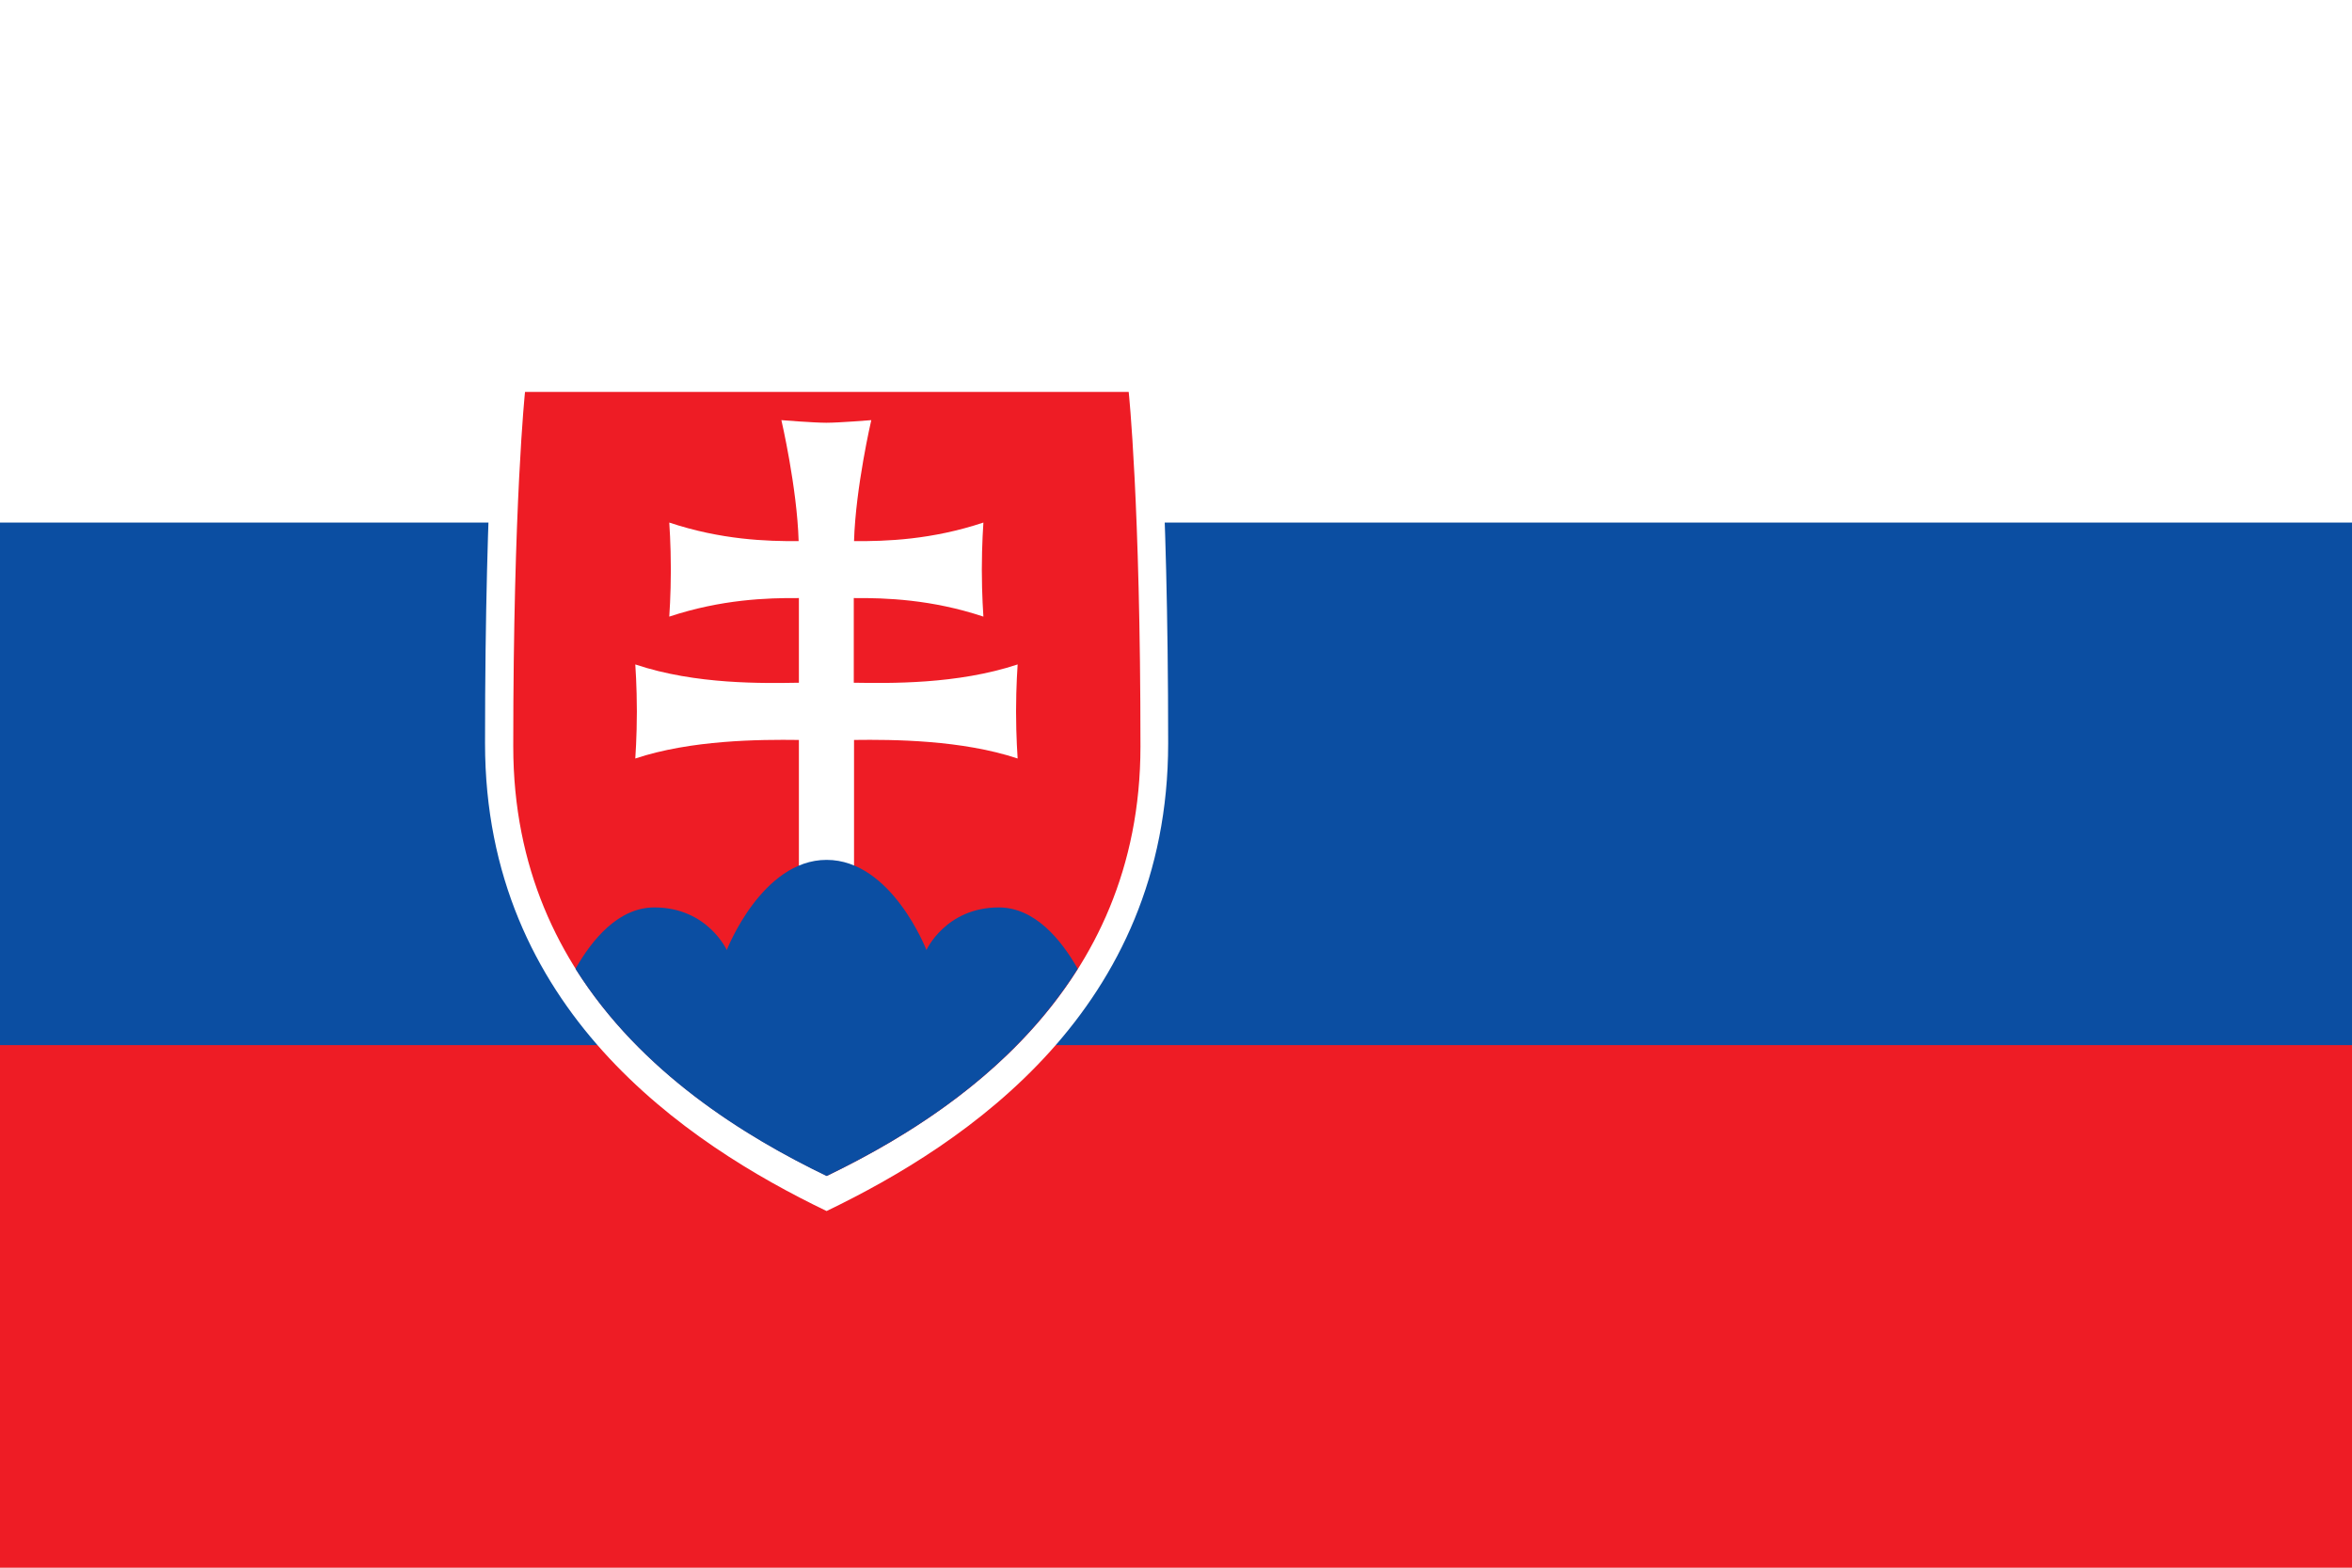
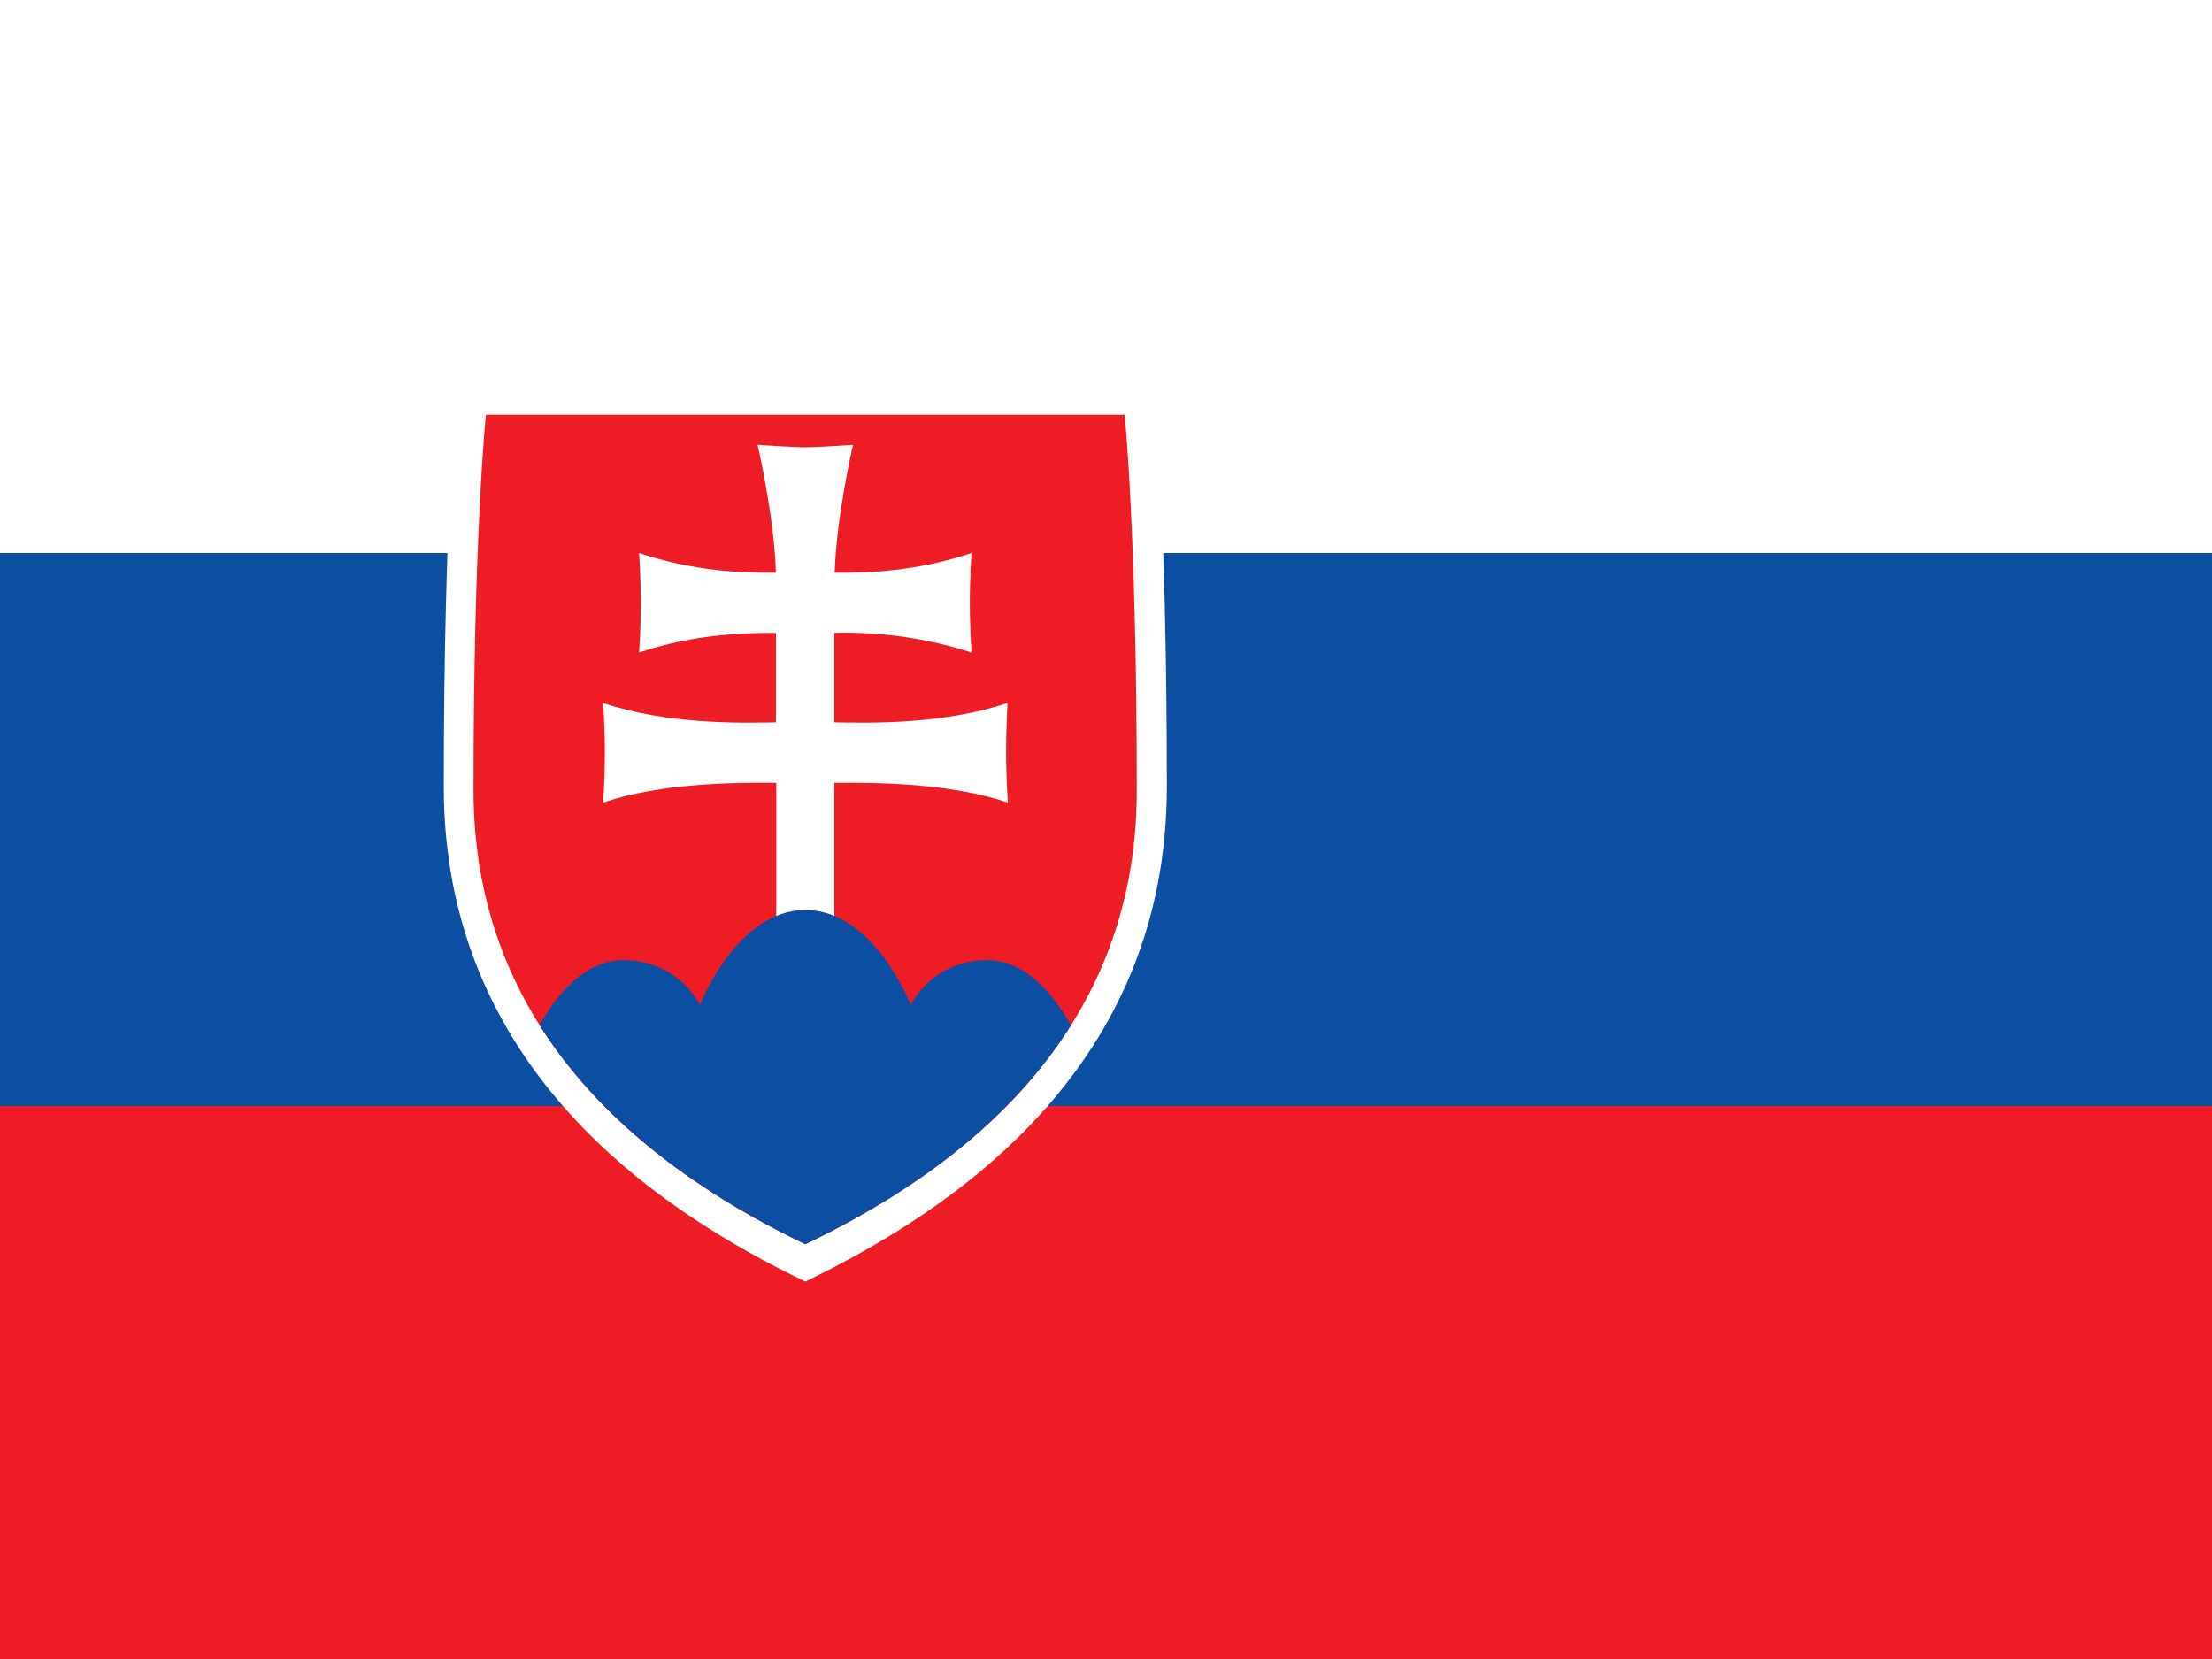
- <svg xmlns="http://www.w3.org/2000/svg" viewBox="0 0 9 6">
-   <rect width="9" height="6" fill="#ee1c25" />
-   <rect width="9" height="4" fill="#0b4ea2" />
-   <rect width="9" height="2" fill="#fff" />
-   <g>
-     <path fill="#fff" d="M3.163,4.635c-0.538-0.259-1.307-0.773-1.307-1.79,0-1.017,0.049-1.48,0.049-1.48h1.258,1.258s0.049,0.463,0.049,1.48c0,1.017-0.769,1.531-1.307,1.79z" />
-     <path fill="#ee1c25" d="M3.163,4.5c-0.493-0.238-1.199-0.709-1.199-1.643,0-0.933,0.045-1.357,0.045-1.357h1.155,1.155s0.045,0.424,0.045,1.357c0,0.933-0.706,1.405-1.199,1.643z" />
-     <path fill="#fff" d="m3.268,2.613c0.134,0.002,0.394,0.007,0.626-0.07,0,0-0.006,0.083-0.006,0.18,0,0.097,0.006,0.18,0.006,0.18-0.213-0.071-0.476-0.073-0.626-0.071v0.515h-0.211v-0.515c-0.151-0.002-0.413-0-0.626,0.071,0,0,0.006-0.083,0.006-0.18,0-0.097-0.006-0.18-0.006-0.18,0.232,0.078,0.493,0.072,0.626,0.07v-0.324c-0.122-0.001-0.297,0.005-0.496,0.071,0,0,0.006-0.083,0.006-0.18,0-0.097-0.006-0.18-0.006-0.18,0.198,0.066,0.373,0.072,0.495,0.071-0.006-0.205-0.066-0.463-0.066-0.463s0.123,0.01,0.172,0.01c0.049,0,0.172-0.01,0.172-0.01s-0.06,0.258-0.066,0.463c0.122,0.001,0.297-0.005,0.495-0.071,0,0-0.006,0.083-0.006,0.18,0,0.097,0.006,0.18,0.006,0.18-0.198-0.066-0.374-0.072-0.496-0.071v0.324z" />
-     <path fill="#0b4ea2" d="m3.163,3.291c-0.248,0-0.382,0.345-0.382,0.345s-0.074-0.163-0.277-0.163c-0.137,0-0.238,0.122-0.302,0.235,0.25,0.397,0.648,0.642,0.961,0.793,0.313-0.151,0.711-0.396,0.961-0.793-0.064-0.113-0.165-0.235-0.302-0.235-0.203,0-0.277,0.163-0.277,0.163s-0.133-0.345-0.382-0.345z" />
-   </g>
+ <svg xmlns="http://www.w3.org/2000/svg" id="flag-icons-sk" viewBox="0 0 640 480">
+   <path fill="#ee1c25" d="M0 0h640v480H0z" />
+   <path fill="#0b4ea2" d="M0 0h640v320H0z" />
+   <path fill="#fff" d="M0 0h640v160H0z" />
+   <path fill="#fff" d="M233 370.8c-43-20.7-104.6-61.9-104.6-143.2 0-81.4 4-118.4 4-118.4h201.3s3.9 37 3.9 118.4S276 350 233 370.8" />
+   <path fill="#ee1c25" d="M233 360c-39.5-19-96-56.8-96-131.4s3.6-108.6 3.6-108.6h184.8s3.5 34 3.5 108.6C329 303.3 272.5 341 233 360" />
+   <path fill="#fff" d="M241.4 209c10.7.2 31.6.6 50.1-5.6 0 0-.4 6.7-.4 14.4s.5 14.4.5 14.4c-17-5.7-38.1-5.8-50.2-5.7v41.2h-16.8v-41.2c-12-.1-33.1 0-50.1 5.7 0 0 .5-6.7.5-14.4s-.5-14.4-.5-14.4c18.5 6.2 39.4 5.8 50 5.6v-25.9c-9.7 0-23.7.4-39.6 5.7 0 0 .5-6.6.5-14.4 0-7.7-.5-14.4-.5-14.4 15.9 5.3 29.9 5.8 39.6 5.7-.5-16.4-5.3-37-5.3-37s9.9.7 13.8.7 13.8-.7 13.8-.7-4.8 20.6-5.3 37c9.7.1 23.7-.4 39.6-5.7 0 0-.5 6.7-.5 14.4s.5 14.4.5 14.4a119 119 0 0 0-39.7-5.7v26z" />
+   <path fill="#0b4ea2" d="M233 263.3c-19.9 0-30.5 27.5-30.5 27.5s-6-13-22.2-13c-11 0-19 9.7-24.2 18.8 20 31.7 51.9 51.3 76.9 63.4 25-12 57-31.7 76.9-63.4-5.2-9-13.2-18.8-24.2-18.8-16.2 0-22.2 13-22.2 13S253 263.3 233 263.3" />
</svg>
